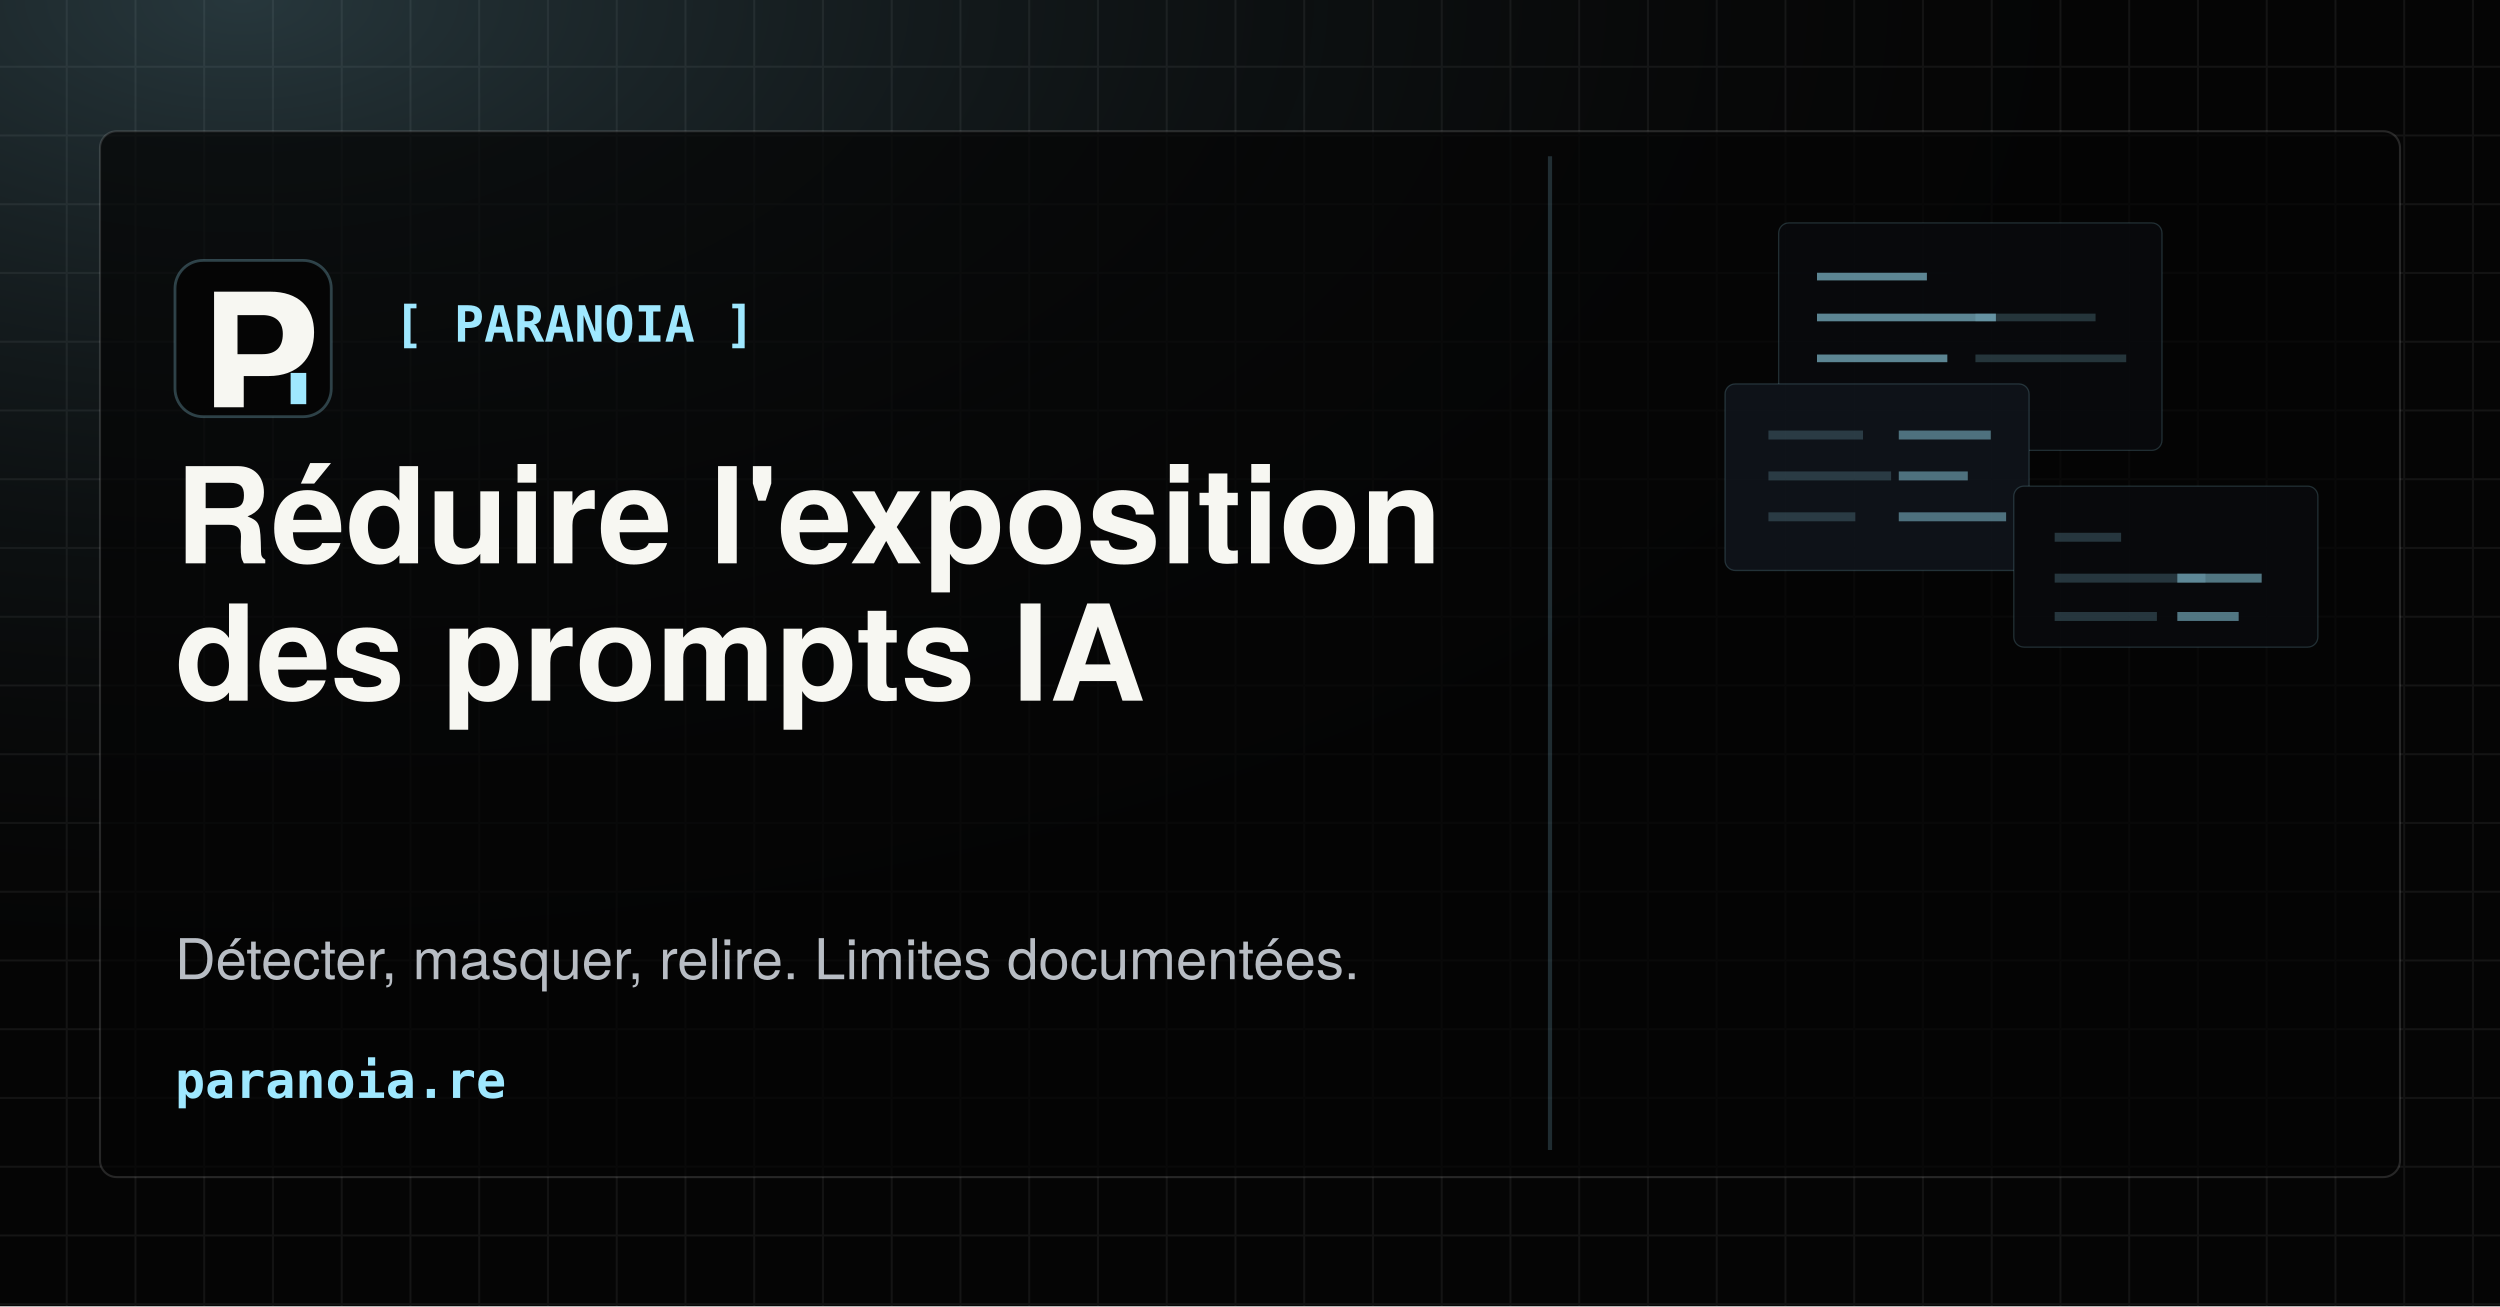
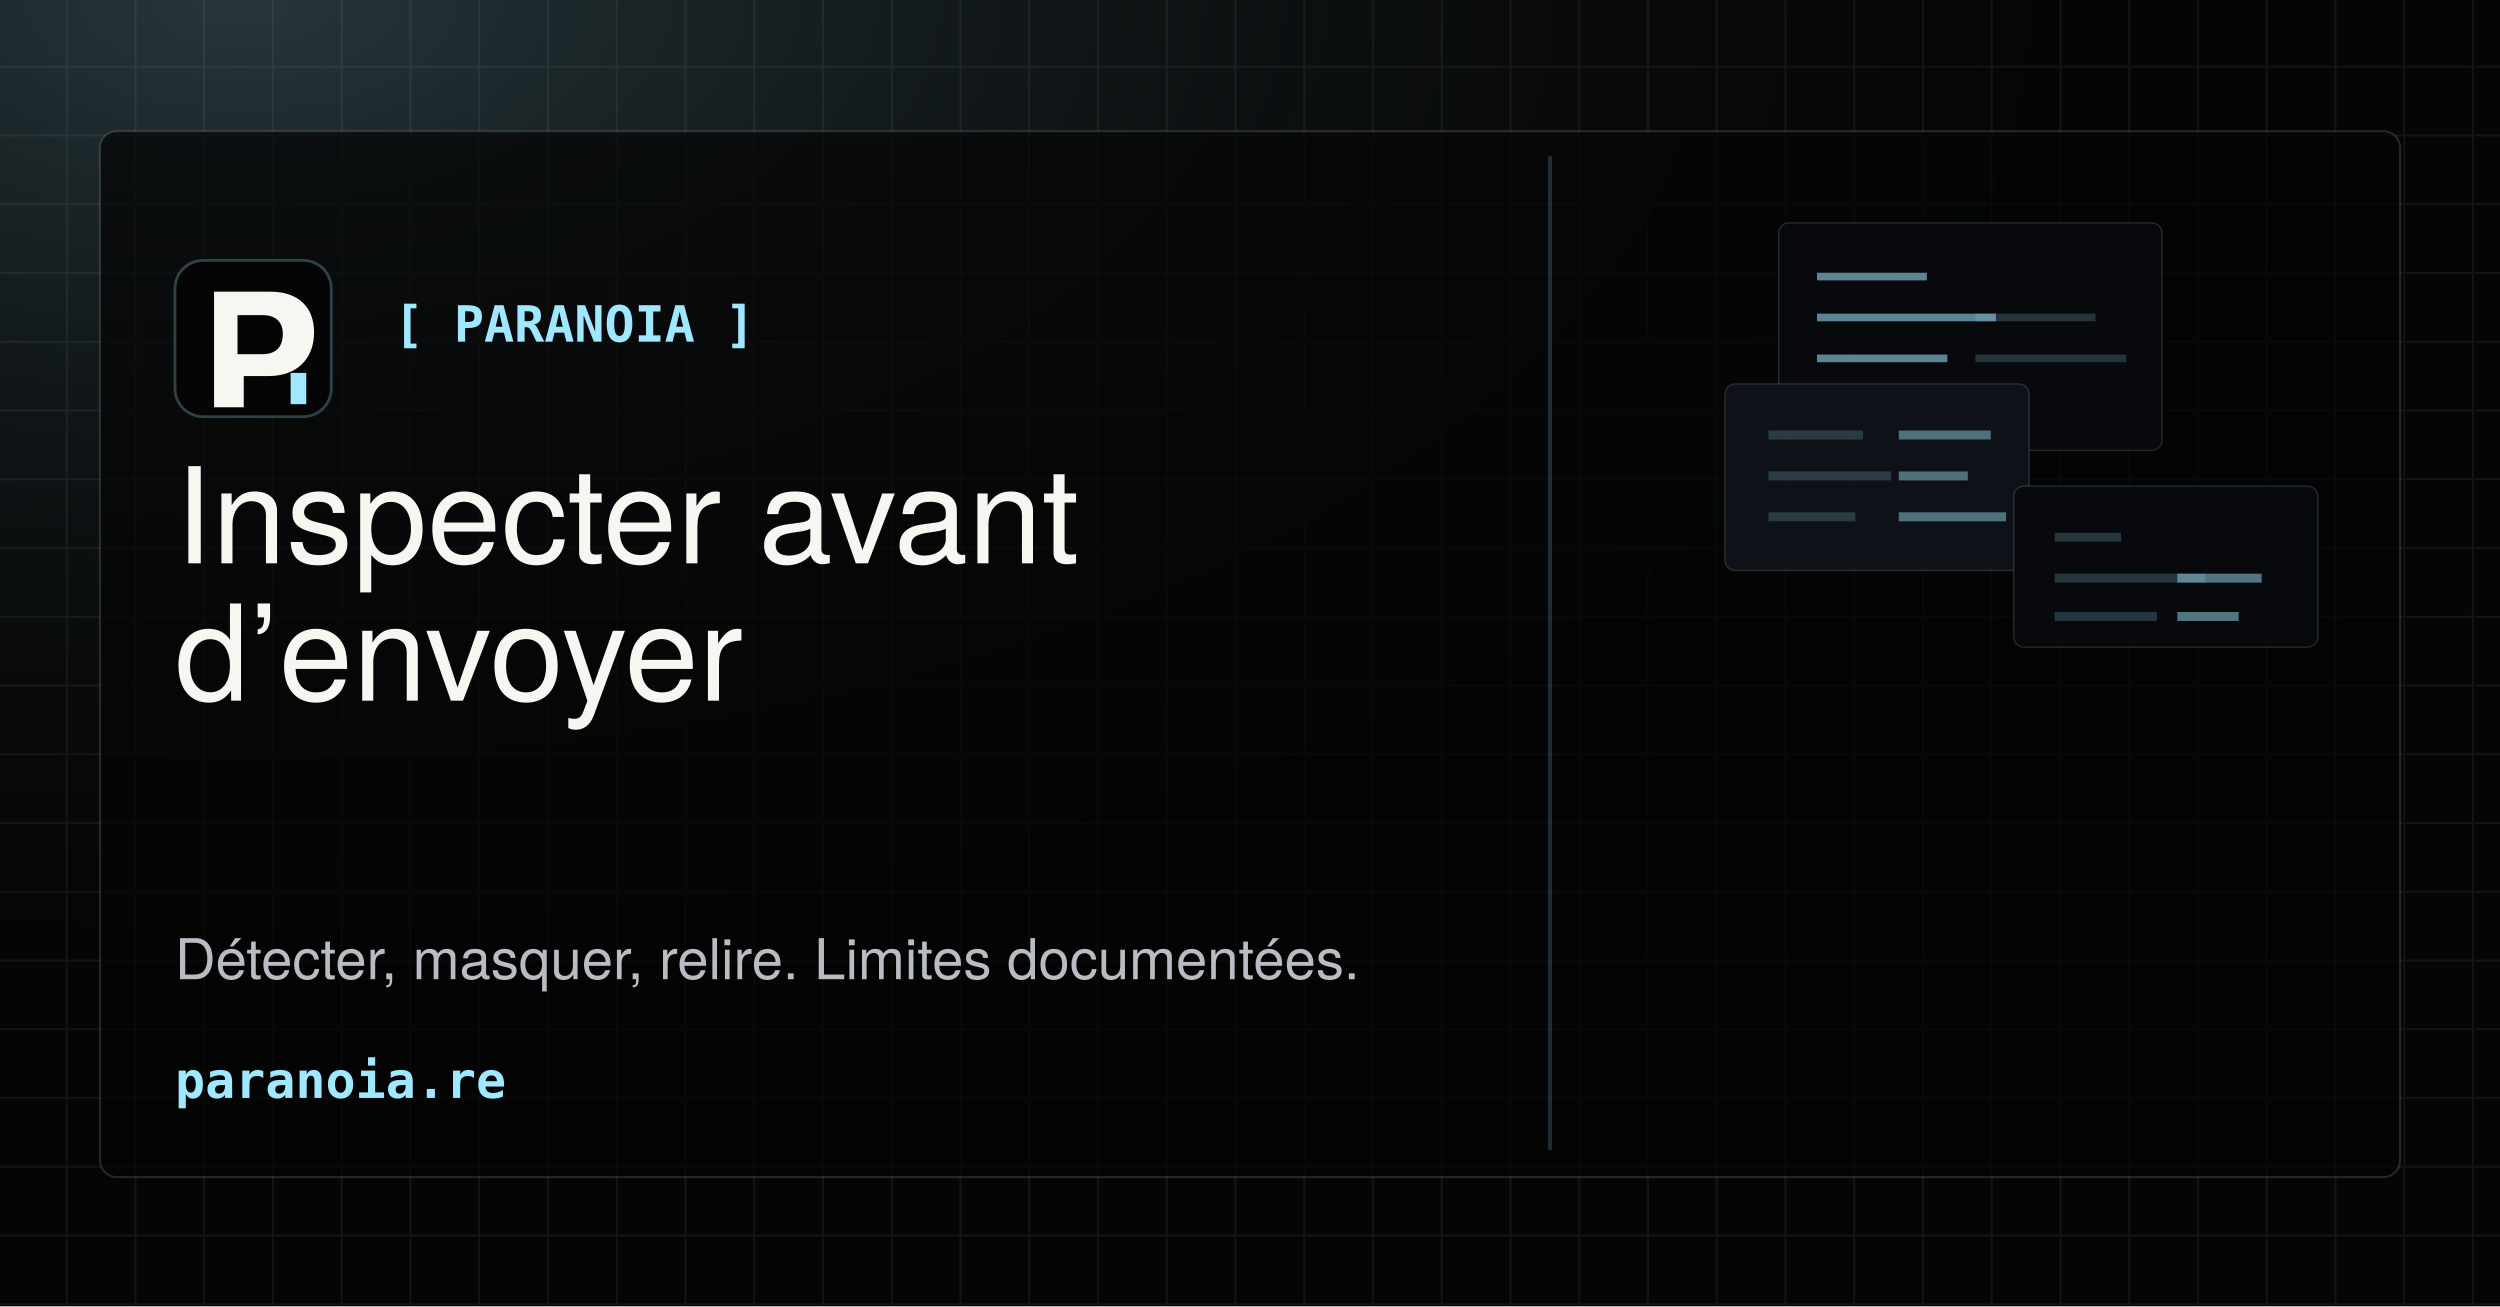
<svg xmlns="http://www.w3.org/2000/svg" width="1200" height="627" viewBox="0 0 1200 627" role="img" aria-labelledby="title desc">
  <defs>
    <pattern id="paranoia-linkedin-share-grid" width="33" height="33" patternUnits="userSpaceOnUse">
      <path d="M32 0V33M0 32H33" stroke="#ffffff" stroke-opacity="0.055" stroke-width="1" />
    </pattern>
    <radialGradient id="paranoia-linkedin-share-signal" cx="10%" cy="0%" r="78%">
      <stop offset="0" stop-color="#9fe8ff" stop-opacity="0.22" />
      <stop offset="1" stop-color="#050505" stop-opacity="0" />
    </radialGradient>
  </defs>
  <rect width="1200" height="627" fill="#050505" />
  <rect width="1200" height="627" fill="url(#paranoia-linkedin-share-grid)" />
  <rect width="1200" height="627" fill="url(#paranoia-linkedin-share-signal)" />
  <rect x="48" y="63" width="1104" height="502" rx="8" fill="#050505" fill-opacity="0.72" stroke="#ffffff" stroke-opacity="0.14" />
  <rect x="84" y="125" width="75" height="75" rx="13.5" fill="#050505" stroke="#9fe8ff" stroke-opacity="0.26" stroke-width="1.35" />
  <path d="M102.75 140h27c13.5 0 21 7.5 21 19.5 0 12.75-8.25 21-21.75 21h-12v15H102.75V140Zm11.25 11.25v18.75h12c6 0 9.75-3 9.75-9.75 0-6-3.75-9-9.75-9h-12Z" fill="#f7f7f2" />
  <rect x="139.5" y="179" width="7.5" height="15" fill="#9fe8ff" />
  <text x="189" y="164" fill="#9fe8ff" font-family="JetBrains Mono, SFMono-Regular, Consolas, monospace" font-size="24" font-weight="700">[ PARANOIA ]</text>
-   <text x="84" y="270.4" fill="#f7f7f2" font-family="Archivo, Avenir Next, Helvetica Neue, sans-serif" font-size="64" font-weight="790" letter-spacing="0">Réduire l'exposition</text>
-   <text x="84" y="336.32" fill="#f7f7f2" font-family="Archivo, Avenir Next, Helvetica Neue, sans-serif" font-size="64" font-weight="790" letter-spacing="0">des prompts IA</text>
+   <text x="84" y="270.4" fill="#f7f7f2" font-family="Archivo, Avenir Next, Helvetica Neue, sans-serif" font-size="64" font-weight="540" letter-spacing="0">Inspecter avant</text>
+   <text x="84" y="336.32" fill="#f7f7f2" font-family="Archivo, Avenir Next, Helvetica Neue, sans-serif" font-size="64" font-weight="540" letter-spacing="0">d’envoyer</text>
  <text x="84" y="470" fill="#b8bdc4" font-family="Archivo, Avenir Next, Helvetica Neue, sans-serif" font-size="27" font-weight="470">Détecter, masquer, relire. Limites documentées.</text>
  <text x="84" y="527" fill="#9fe8ff" font-family="JetBrains Mono, SFMono-Regular, Consolas, monospace" font-size="24" font-weight="650">paranoia.re</text>
  <line x1="744" y1="75" x2="744" y2="552" stroke="#9fe8ff" stroke-opacity="0.18" stroke-width="2" />
  <g transform="translate(828 107) scale(0.6133333)" opacity="0.82">
    <rect x="42" y="0" width="300" height="178" rx="8" fill="#080a0d" stroke="#9fe8ff" stroke-opacity="0.22" />
    <rect x="0" y="126" width="238" height="146" rx="8" fill="#10151c" stroke="#9fe8ff" stroke-opacity="0.22" />
    <rect x="226" y="206" width="238" height="126" rx="8" fill="#080a0d" stroke="#9fe8ff" stroke-opacity="0.22" />
    <path d="M72 42h86M72 74h140M72 106h102" stroke="#9fe8ff" stroke-opacity="0.68" stroke-width="6" />
    <path d="M196 74h94M196 106h118" stroke="#9fe8ff" stroke-opacity="0.24" stroke-width="6" />
    <path d="M34 166h74M34 198h96M34 230h68" stroke="#9fe8ff" stroke-opacity="0.24" stroke-width="7" />
    <path d="M136 166h72M136 198h54M136 230h84" stroke="#9fe8ff" stroke-opacity="0.55" stroke-width="7" />
    <path d="M258 246h52M258 278h118M258 308h80" stroke="#9fe8ff" stroke-opacity="0.25" stroke-width="7" />
    <path d="M354 278h66M354 308h48" stroke="#9fe8ff" stroke-opacity="0.60" stroke-width="7" />
  </g>
</svg>
